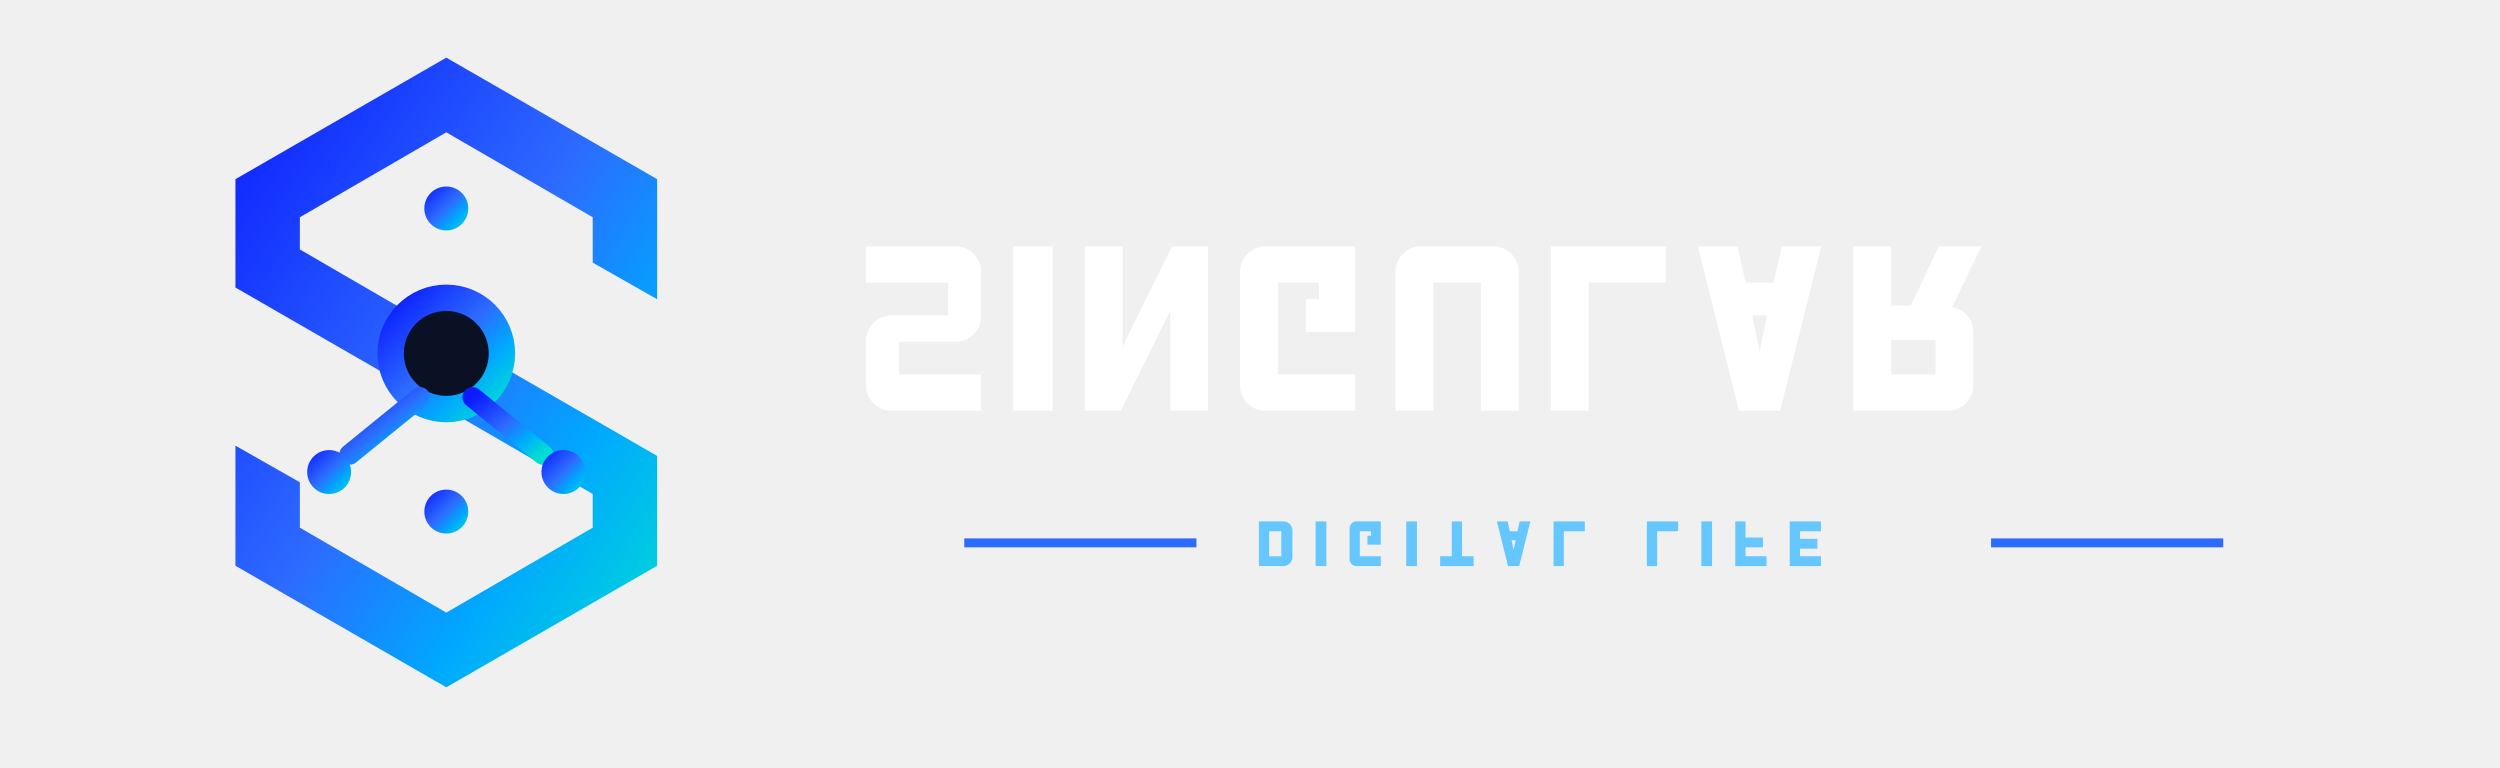
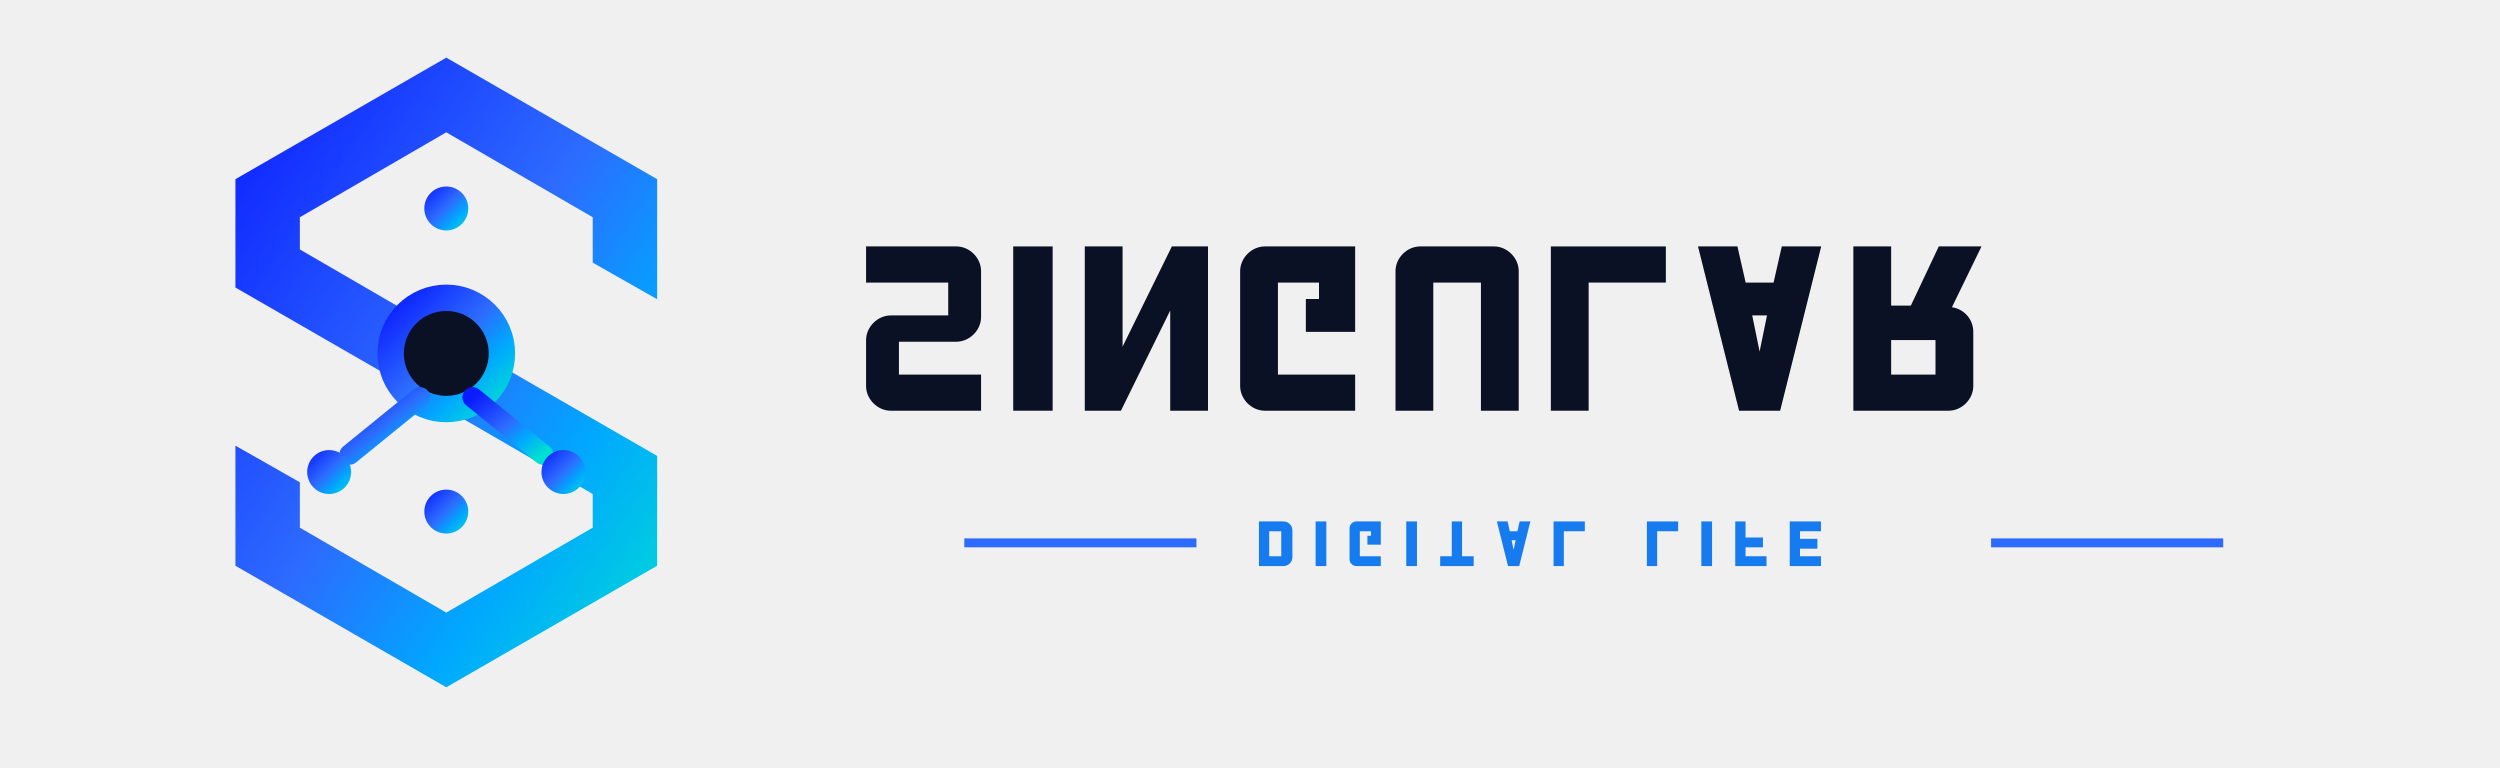
<svg xmlns="http://www.w3.org/2000/svg" viewBox="0 0 1400 430" role="img" aria-labelledby="title desc">
  <defs>
    <linearGradient id="singularGradient" x1="0" y1="0" x2="1" y2="1">
      <stop offset="0" stop-color="#0A1BFF" />
      <stop offset=".48" stop-color="#2D6BFF" />
      <stop offset=".72" stop-color="#00A7FF" />
      <stop offset="1" stop-color="#00E0D1" />
    </linearGradient>
  </defs>
  <g transform="translate(40,-12) scale(.82)">
    <path d="M112 210V137L256 54l144 83v82l-44-25v-31l-100-58-100 58v22l100 58 144 83v75l-144 83-144-83v-82l44 25v31l100 58 100-58v-23l-100-58-144-83z" fill="url(#singularGradient)" />
    <circle cx="256" cy="256" r="38" fill="#0B1124" stroke="url(#singularGradient)" stroke-width="18" />
    <g fill="none" stroke="url(#singularGradient)" stroke-width="14" stroke-linecap="round">
      <path d="M256 218V172" />
      <path d="M238 286l-48 39" />
      <path d="M274 286l48 39" />
      <path d="M256 294v53" />
    </g>
    <g fill="url(#singularGradient)">
      <circle cx="256" cy="157" r="15" />
      <circle cx="176" cy="337" r="15" />
      <circle cx="336" cy="337" r="15" />
      <circle cx="256" cy="364" r="15" />
    </g>
  </g>
-   <g fill="#FFFFFF" fill-rule="evenodd" aria-label="SINGULAR">
+   <g fill="#0B1124" fill-rule="evenodd" aria-label="SINGULAR">
    <path d="M70 0H15C7 0 0 7 0 15V43C0 51 7 58 15 58H50V78H0V100H55C63 100 70 93 70 85V57C70 49 63 42 55 42H20V22H70Z" transform="translate(485 230) scale(0.92 -0.92)" />
    <path d="M0 0H24V100H0Z" transform="translate(567.4 230) scale(0.92 -0.92)" />
    <path d="M0 100V0H22L52 61V0H75V100H53L23 39V100Z" transform="translate(607.48 230) scale(0.92 -0.92)" />
    <path d="M70 22V0H15C7 0 0 7 0 15V85C0 93 7 100 15 100H70V48H40V68H48V78H23V22Z" transform="translate(694.48 230) scale(0.92 -0.92)" />
    <path d="M0 0H23V78H52V0H75V85C75 93 68 100 60 100H15C7 100 0 93 0 85Z" transform="translate(781.48 230) scale(0.92 -0.92)" />
    <path d="M0 0H23V78H70V100H0Z" transform="translate(868.48 230) scale(0.92 -0.92)" />
    <path d="M0 100L25 0H50L75 100H51L46 78H29L24 100ZM33 58H42L37.5 36Z" transform="translate(950.88 230) scale(0.92 -0.92)" />
    <path d="M0 100V0H58C66 0 73 7 73 15V48C73 56 67 62 60 63L78 100H52L35 64H23V100ZM23 22V43H50V22Z" transform="translate(1037.88 230) scale(0.92 -0.92)" />
  </g>
  <path d="M540 304H670M1115 304H1245" fill="none" stroke="#2D6BFF" stroke-width="5" />
-   <g fill="#66C7FF" fill-rule="evenodd" aria-label="DIGITAL LIFE">
+   <g fill="#167BEF" fill-rule="evenodd" aria-label="DIGITAL LIFE">
    <path d="M0 100V0H55C66 0 75 9 75 20V80C75 91 66 100 55 100ZM23 22V78H50V22Z" transform="translate(705 317) scale(0.25 -0.25)" />
    <path d="M0 0H24V100H0Z" transform="translate(736.75 317) scale(0.25 -0.25)" />
    <path d="M70 22V0H15C7 0 0 7 0 15V85C0 93 7 100 15 100H70V48H40V68H48V78H23V22Z" transform="translate(755.75 317) scale(0.25 -0.25)" />
    <path d="M0 0H24V100H0Z" transform="translate(787.5 317) scale(0.25 -0.25)" />
    <path d="M0 0H75V22H49V100H26V22H0Z" transform="translate(806.5 317) scale(0.25 -0.25)" />
    <path d="M0 100L25 0H50L75 100H51L46 78H29L24 100ZM33 58H42L37.5 36Z" transform="translate(838.25 317) scale(0.25 -0.25)" />
    <path d="M0 0H23V78H70V100H0Z" transform="translate(870 317) scale(0.25 -0.25)" />
    <path d="M0 0H23V78H70V100H0Z" transform="translate(922.25 317) scale(0.25 -0.25)" />
    <path d="M0 0H24V100H0Z" transform="translate(952.75 317) scale(0.25 -0.25)" />
    <path d="M0 100V0H70V22H23V42H62V64H23V100Z" transform="translate(971.75 317) scale(0.25 -0.25)" />
    <path d="M0 100V0H70V22H23V39H62V61H23V78H70V100Z" transform="translate(1002.25 317) scale(0.25 -0.25)" />
  </g>
</svg>
